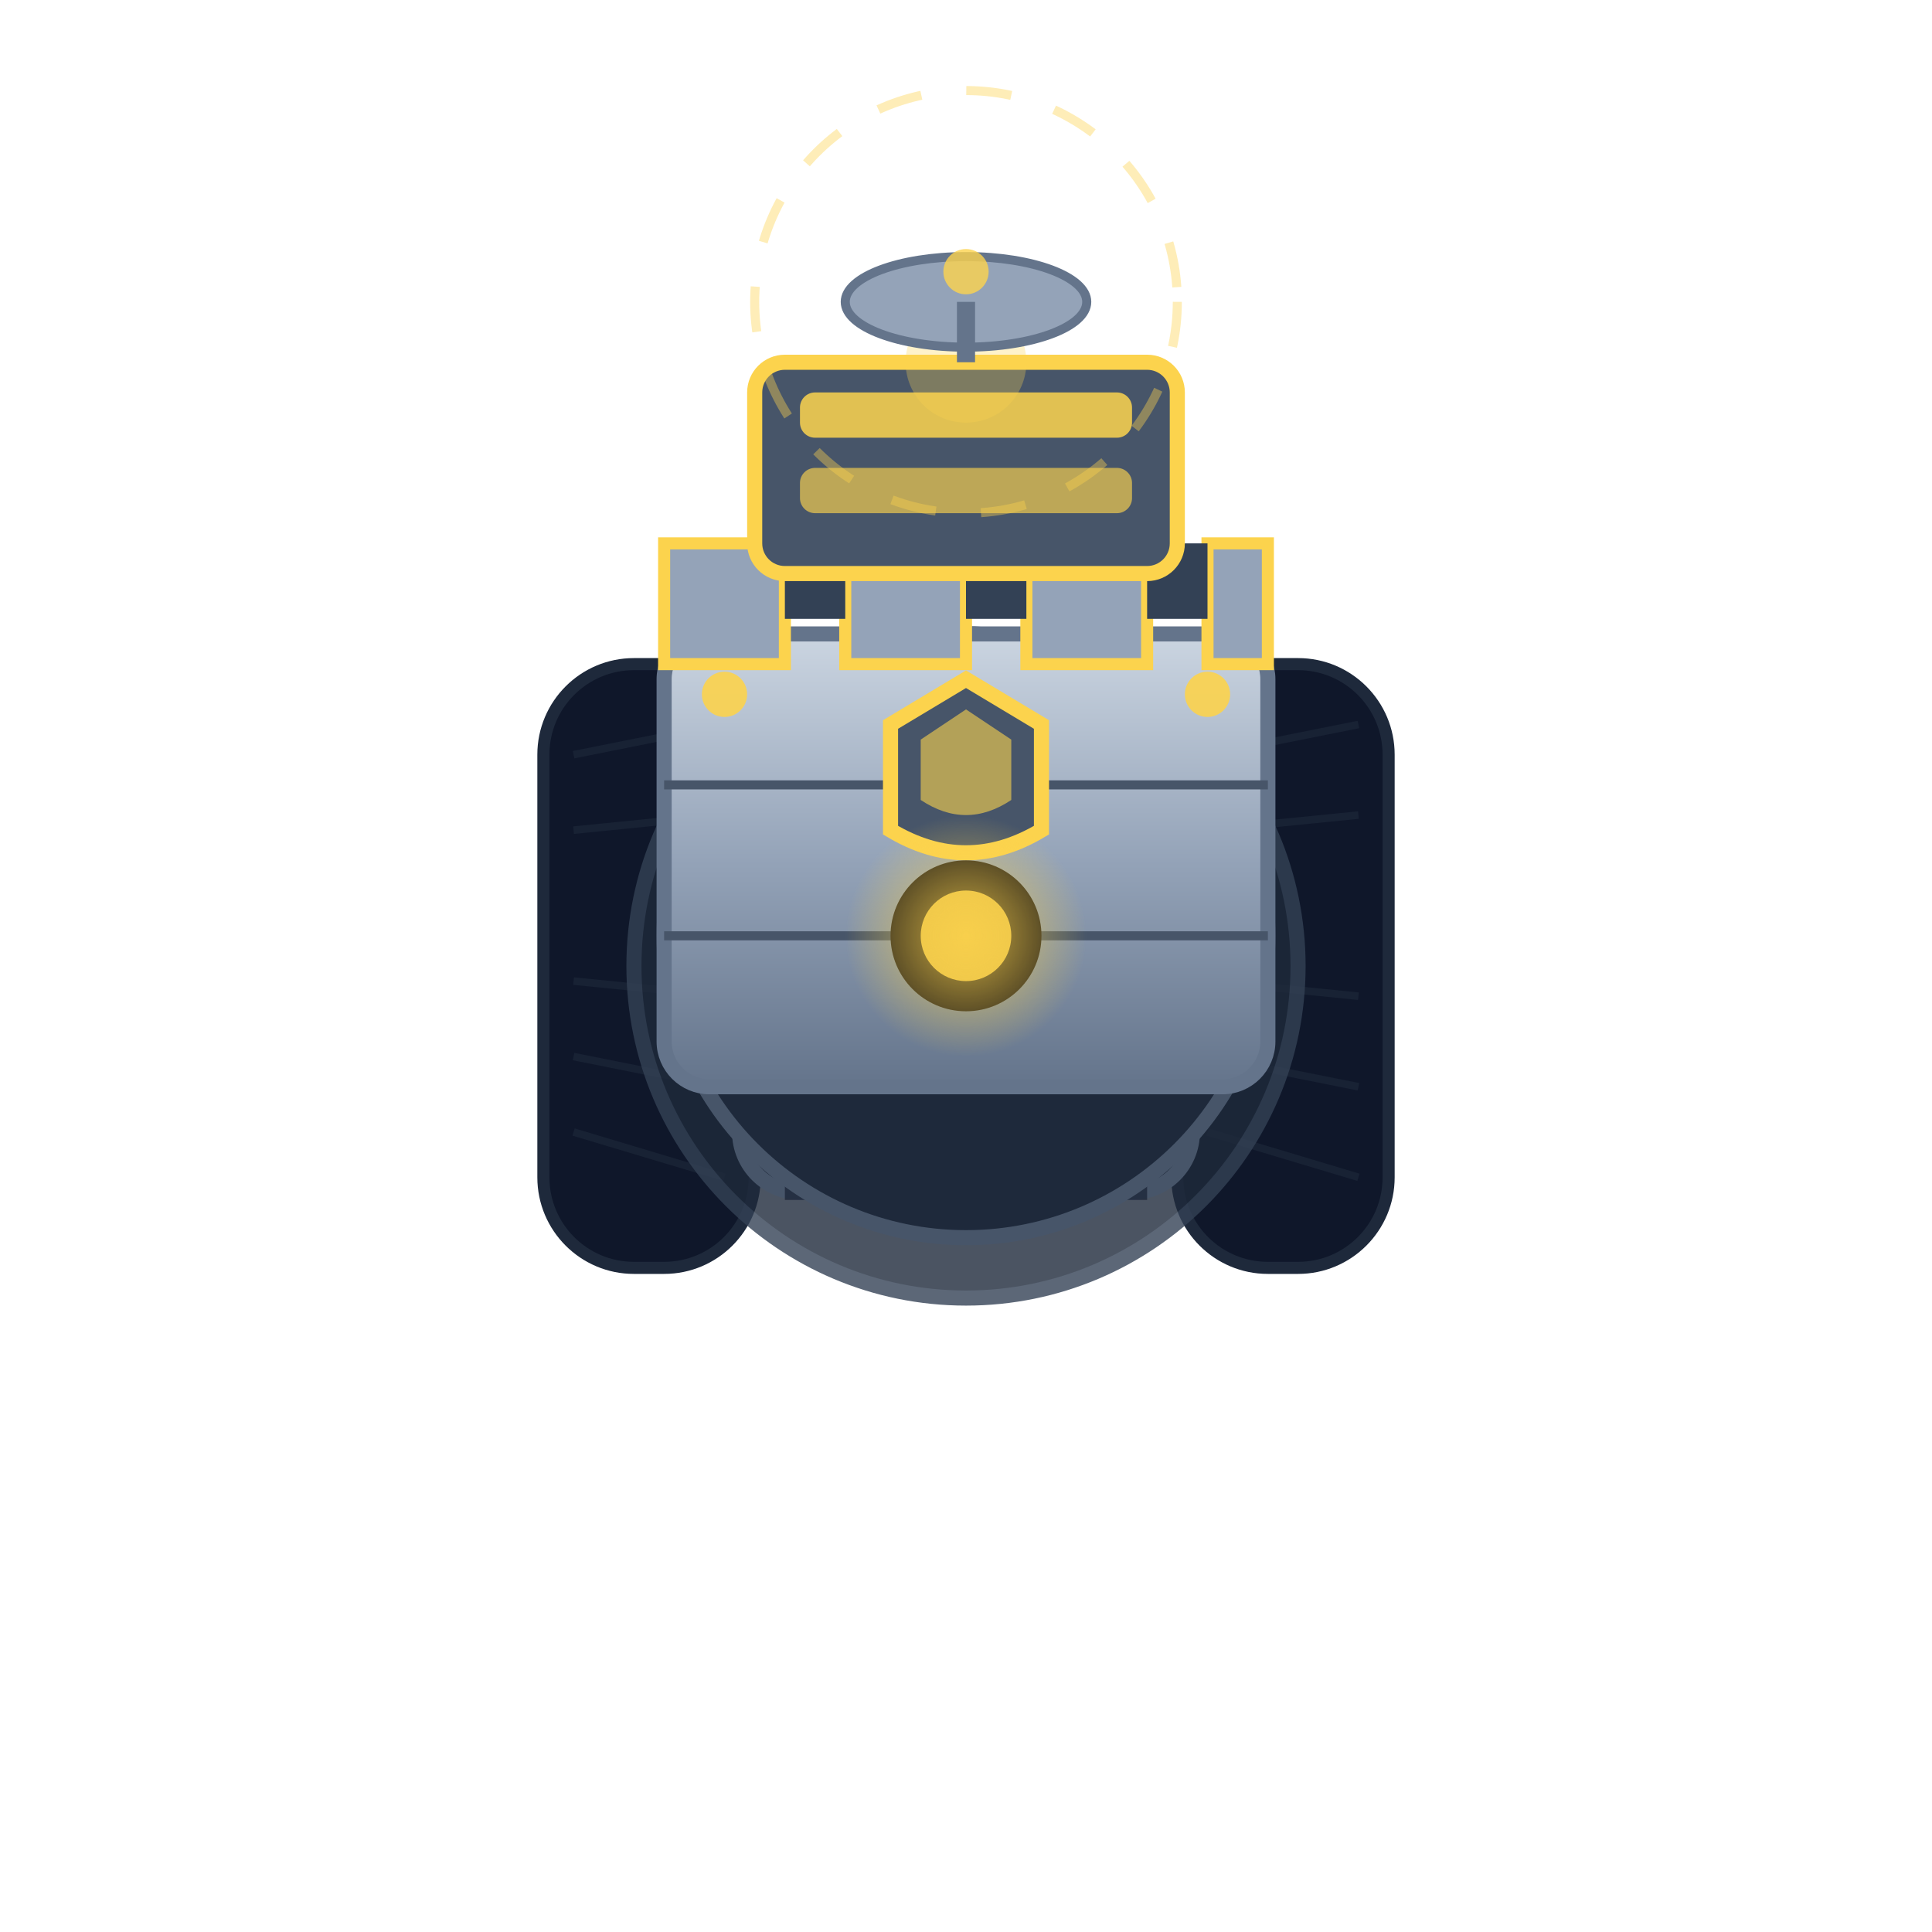
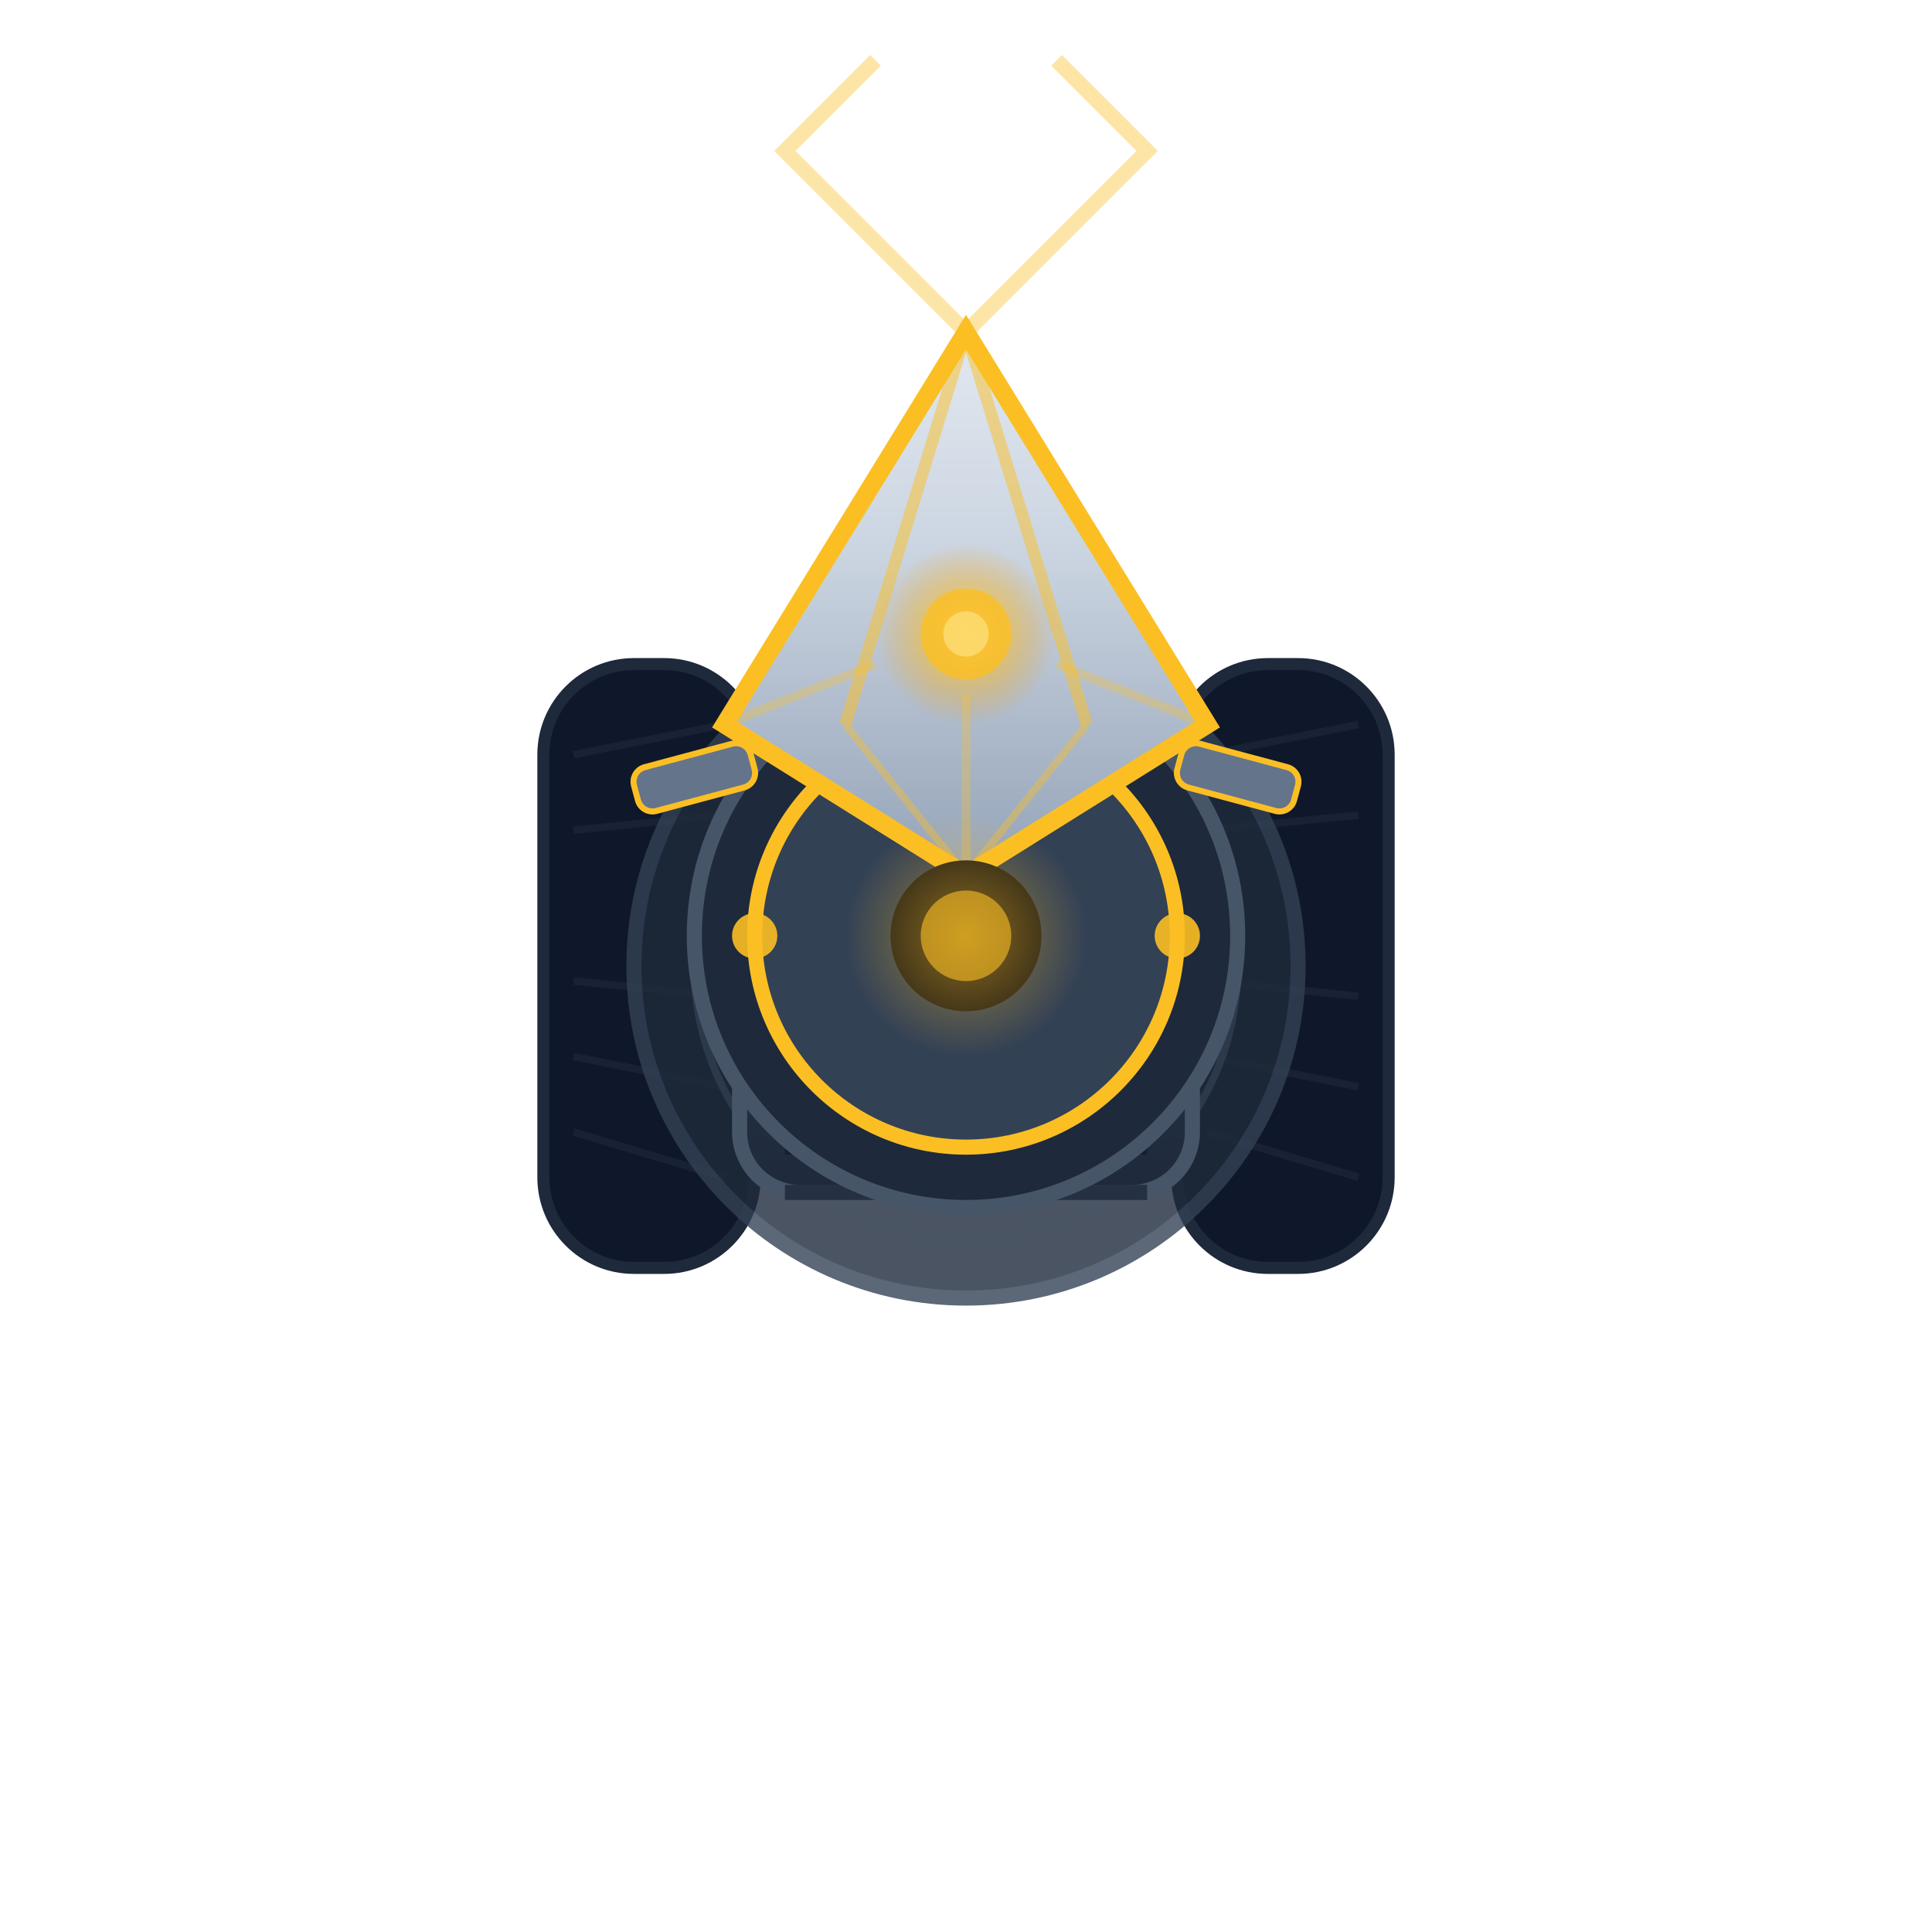
<svg xmlns="http://www.w3.org/2000/svg" viewBox="0 0 128 128">
  <defs>
-     <linearGradient id="frt-hull" x1="0" y1="0" x2="0" y2="1">
+     <linearGradient id="ec-hull" x1="0" y1="0" x2="0" y2="1">
      <stop offset="0%" stop-color="#334155" />
      <stop offset="100%" stop-color="#1e293b" />
    </linearGradient>
-     <linearGradient id="frt-wall" x1="0" y1="0" x2="0" y2="1">
-       <stop offset="0%" stop-color="#cbd5e1" />
-       <stop offset="50%" stop-color="#94a3b8" />
-       <stop offset="100%" stop-color="#64748b" />
+     <linearGradient id="ec-reflector-charge" x1="0" y1="0" x2="0" y2="1">
+       <stop offset="0%" stop-color="#e2e8f0" />
+       <stop offset="40%" stop-color="#cbd5e1" />
+       <stop offset="100%" stop-color="#94a3b8" />
    </linearGradient>
-     <radialGradient id="frt-glow" cx="50%" cy="50%" r="50%">
-       <stop offset="0%" stop-color="#fcd34d" stop-opacity="0.8" />
-       <stop offset="100%" stop-color="#fcd34d" stop-opacity="0" />
+     <radialGradient id="ec-glow" cx="50%" cy="50%" r="50%">
+       <stop offset="0%" stop-color="#fbbf24" stop-opacity="0.5" />
+       <stop offset="100%" stop-color="#fbbf24" stop-opacity="0" />
+     </radialGradient>
+     <radialGradient id="ec-core-charge" cx="50%" cy="50%" r="50%">
+       <stop offset="0%" stop-color="#fde68a" stop-opacity="0.9" />
+       <stop offset="40%" stop-color="#fbbf24" stop-opacity="0.6" />
+       <stop offset="100%" stop-color="#f59e0b" stop-opacity="0" />
    </radialGradient>
  </defs>
  <rect x="36" y="44" width="14" height="40" rx="6" fill="#0f172a" stroke="#1e293b" stroke-width="0.8" />
  <line x1="38" y1="50" x2="48" y2="48" stroke="#1e293b" stroke-width="0.5" opacity="0.6" />
  <line x1="38" y1="55" x2="48" y2="54" stroke="#1e293b" stroke-width="0.5" opacity="0.6" />
  <line x1="38" y1="65" x2="48" y2="66" stroke="#1e293b" stroke-width="0.5" opacity="0.6" />
  <line x1="38" y1="70" x2="48" y2="72" stroke="#1e293b" stroke-width="0.5" opacity="0.6" />
  <line x1="38" y1="75" x2="48" y2="78" stroke="#1e293b" stroke-width="0.5" opacity="0.6" />
  <rect x="78" y="44" width="14" height="40" rx="6" fill="#0f172a" stroke="#1e293b" stroke-width="0.8" />
  <line x1="80" y1="50" x2="90" y2="48" stroke="#1e293b" stroke-width="0.5" opacity="0.6" />
  <line x1="80" y1="55" x2="90" y2="54" stroke="#1e293b" stroke-width="0.5" opacity="0.6" />
  <line x1="80" y1="65" x2="90" y2="66" stroke="#1e293b" stroke-width="0.5" opacity="0.6" />
  <line x1="80" y1="70" x2="90" y2="72" stroke="#1e293b" stroke-width="0.5" opacity="0.6" />
  <line x1="80" y1="75" x2="90" y2="78" stroke="#1e293b" stroke-width="0.5" opacity="0.6" />
  <circle cx="64" cy="64" r="22" fill="#1e293b" stroke="#334155" stroke-width="1" opacity="0.8" />
  <circle cx="64" cy="64" r="18" fill="none" stroke="#475569" stroke-width="0.5" opacity="0.4" />
-   <rect x="49" y="49" width="30" height="30" rx="4" fill="url(#frt-hull)" stroke="#475569" stroke-width="1" />
+   <rect x="49" y="49" width="30" height="30" rx="4" fill="url(#ec-hull)" stroke="#475569" stroke-width="1" />
  <polygon points="57,49 64,43 71,49" fill="#475569" stroke="#64748b" stroke-width="0.5" />
  <line x1="52" y1="73" x2="76" y2="73" stroke="#0f172a" stroke-width="1" opacity="0.6" />
  <line x1="52" y1="76" x2="76" y2="76" stroke="#0f172a" stroke-width="1" opacity="0.6" />
  <line x1="52" y1="79" x2="76" y2="79" stroke="#0f172a" stroke-width="1" opacity="0.6" />
-   <circle cx="64" cy="62" r="20" fill="#1e293b" stroke="#475569" stroke-width="1" />
-   <rect x="44" y="42" width="40" height="30" rx="3" fill="url(#frt-wall)" stroke="#64748b" stroke-width="1" />
-   <line x1="44" y1="52" x2="84" y2="52" stroke="#475569" stroke-width="0.6" />
-   <line x1="44" y1="62" x2="84" y2="62" stroke="#475569" stroke-width="0.6" />
-   <rect x="44" y="36" width="8" height="8" fill="#94a3b8" stroke="#fcd34d" stroke-width="0.8" />
-   <rect x="56" y="36" width="8" height="8" fill="#94a3b8" stroke="#fcd34d" stroke-width="0.8" />
-   <rect x="68" y="36" width="8" height="8" fill="#94a3b8" stroke="#fcd34d" stroke-width="0.8" />
-   <rect x="80" y="36" width="4" height="8" fill="#94a3b8" stroke="#fcd34d" stroke-width="0.8" />
-   <rect x="52" y="36" width="4" height="5" fill="#334155" />
-   <rect x="64" y="36" width="4" height="5" fill="#334155" />
-   <rect x="76" y="36" width="4" height="5" fill="#334155" />
-   <rect x="50" y="24" width="28" height="14" rx="2" fill="#475569" stroke="#fcd34d" stroke-width="1" />
-   <rect x="53" y="26" width="22" height="3" rx="1" fill="#fcd34d" opacity="0.85" />
-   <rect x="53" y="31" width="22" height="3" rx="1" fill="#fcd34d" opacity="0.65" />
-   <circle cx="64" cy="24" r="4" fill="#fcd34d" opacity="0.3" />
-   <path d="M59,48 L64,45 L69,48 L69,55 Q64,58 59,55 Z" fill="#475569" stroke="#fcd34d" stroke-width="1" />
-   <path d="M61,49 L64,47 L67,49 L67,53 Q64,55 61,53 Z" fill="#fcd34d" opacity="0.6" />
-   <ellipse cx="64" cy="20" rx="8" ry="3" fill="#94a3b8" stroke="#64748b" stroke-width="0.6" />
-   <line x1="64" y1="20" x2="64" y2="24" stroke="#64748b" stroke-width="1.2" />
-   <circle cx="64" cy="18" r="1.5" fill="#fcd34d" opacity="0.8" />
-   <circle cx="64" cy="20" r="14" fill="none" stroke="#fcd34d" stroke-width="0.6" opacity="0.4" stroke-dasharray="3,3" />
+   <circle cx="64" cy="62" r="18" fill="#1e293b" stroke="#475569" stroke-width="1" />
+   <circle cx="64" cy="62" r="14" fill="#334155" stroke="#fbbf24" stroke-width="1" />
+   <polygon points="64,22 80,48 64,58 48,48" fill="url(#ec-reflector-charge)" stroke="#fbbf24" stroke-width="1.2" />
+   <line x1="64" y1="22" x2="56" y2="48" stroke="#fbbf24" stroke-width="0.8" opacity="0.5" />
+   <line x1="64" y1="22" x2="72" y2="48" stroke="#fbbf24" stroke-width="0.8" opacity="0.5" />
+   <line x1="56" y1="48" x2="64" y2="58" stroke="#fbbf24" stroke-width="0.5" opacity="0.4" />
+   <line x1="72" y1="48" x2="64" y2="58" stroke="#fbbf24" stroke-width="0.5" opacity="0.4" />
+   <polyline points="64,22 52,10 58,4" fill="none" stroke="#fbbf24" stroke-width="1" opacity="0.4" />
+   <polyline points="64,22 76,10 70,4" fill="none" stroke="#fbbf24" stroke-width="1" opacity="0.4" />
+   <circle cx="64" cy="42" r="6" fill="url(#ec-core-charge)" />
+   <circle cx="64" cy="42" r="3" fill="#fbbf24" opacity="0.8" />
+   <circle cx="64" cy="42" r="1.5" fill="#fde68a" opacity="0.6" />
+   <line x1="64" y1="58" x2="64" y2="46" stroke="#fbbf24" stroke-width="0.6" opacity="0.3" />
+   <line x1="48" y1="48" x2="58" y2="44" stroke="#fbbf24" stroke-width="0.6" opacity="0.3" />
+   <line x1="80" y1="48" x2="70" y2="44" stroke="#fbbf24" stroke-width="0.6" opacity="0.3" />
+   <rect x="42" y="50" width="8" height="3" rx="1" fill="#64748b" stroke="#fbbf24" stroke-width="0.4" transform="rotate(-15,46,51.5)" />
+   <rect x="78" y="50" width="8" height="3" rx="1" fill="#64748b" stroke="#fbbf24" stroke-width="0.4" transform="rotate(15,82,51.5)" />
  <circle cx="64" cy="62" r="5" fill="#1c1917" />
-   <circle cx="64" cy="62" r="3" fill="#fcd34d" opacity="0.9" />
-   <circle cx="64" cy="62" r="8" fill="url(#frt-glow)" />
-   <circle cx="48" cy="46" r="1.5" fill="#fcd34d" opacity="0.9" />
-   <circle cx="80" cy="46" r="1.5" fill="#fcd34d" opacity="0.9" />
+   <circle cx="64" cy="62" r="3" fill="#fbbf24" opacity="0.6" />
+   <circle cx="64" cy="62" r="8" fill="url(#ec-glow)" />
+   <circle cx="50" cy="62" r="1.5" fill="#fbbf24" opacity="0.9" />
+   <circle cx="78" cy="62" r="1.5" fill="#fbbf24" opacity="0.9" />
</svg>
